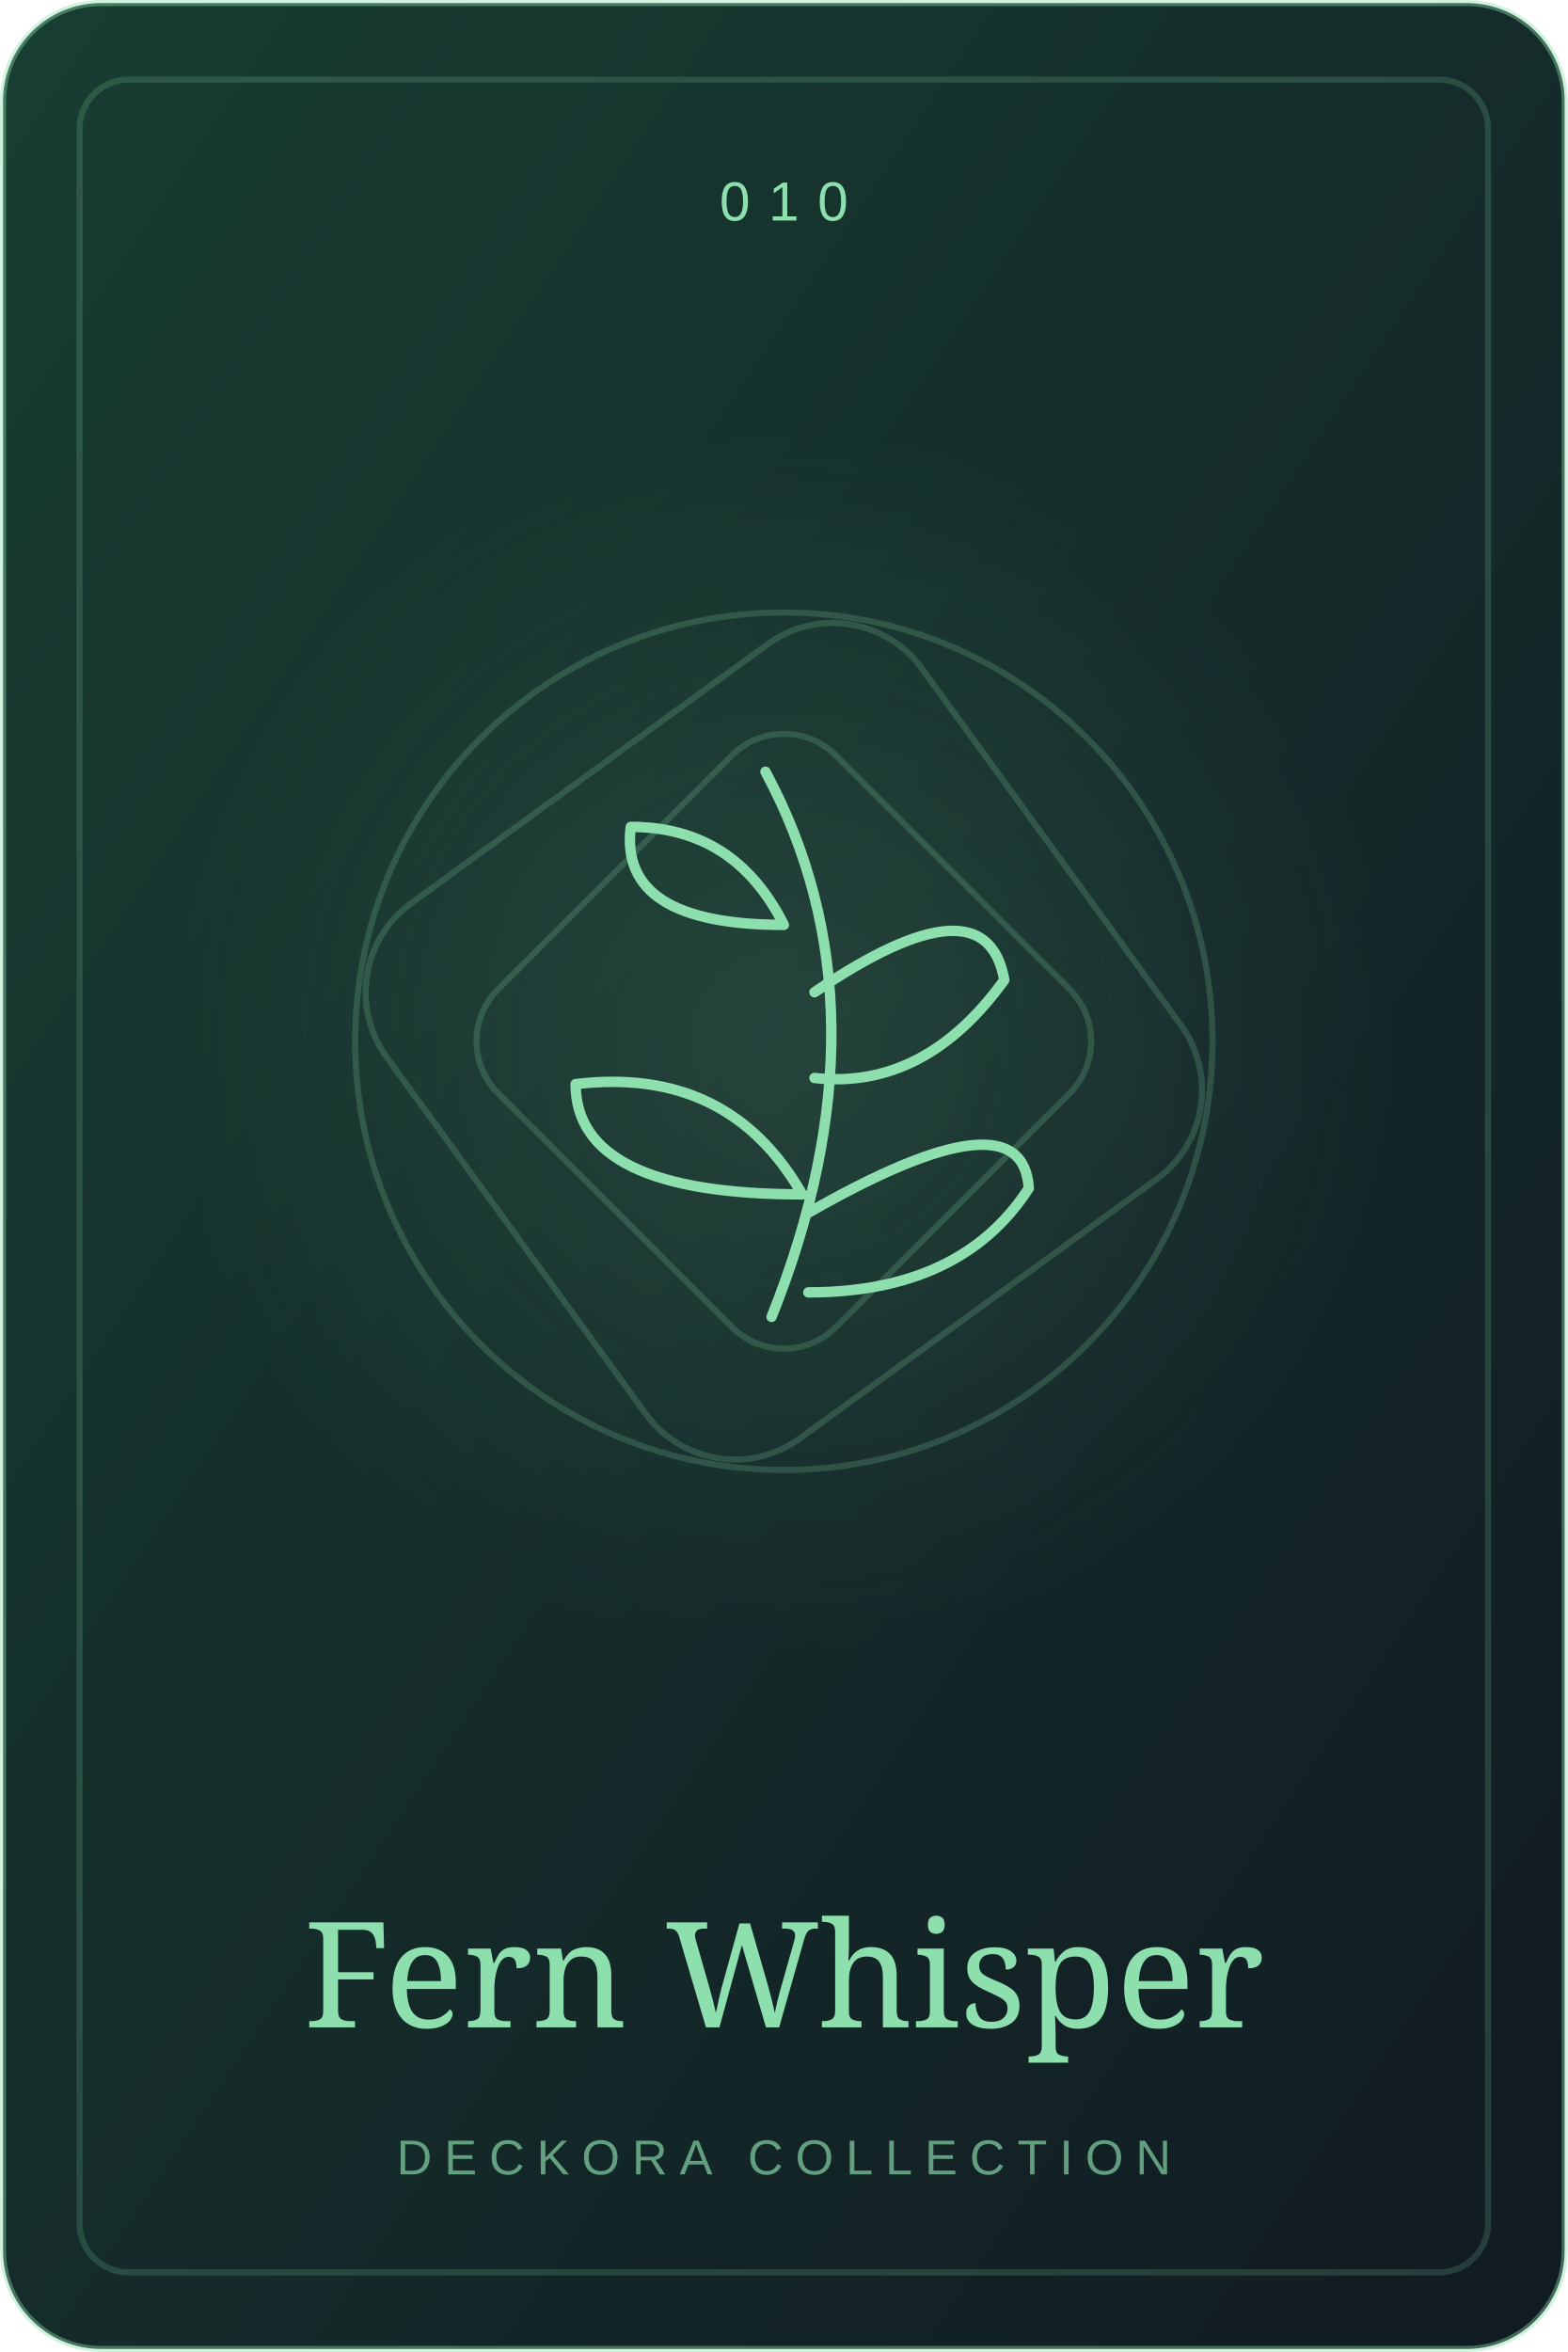
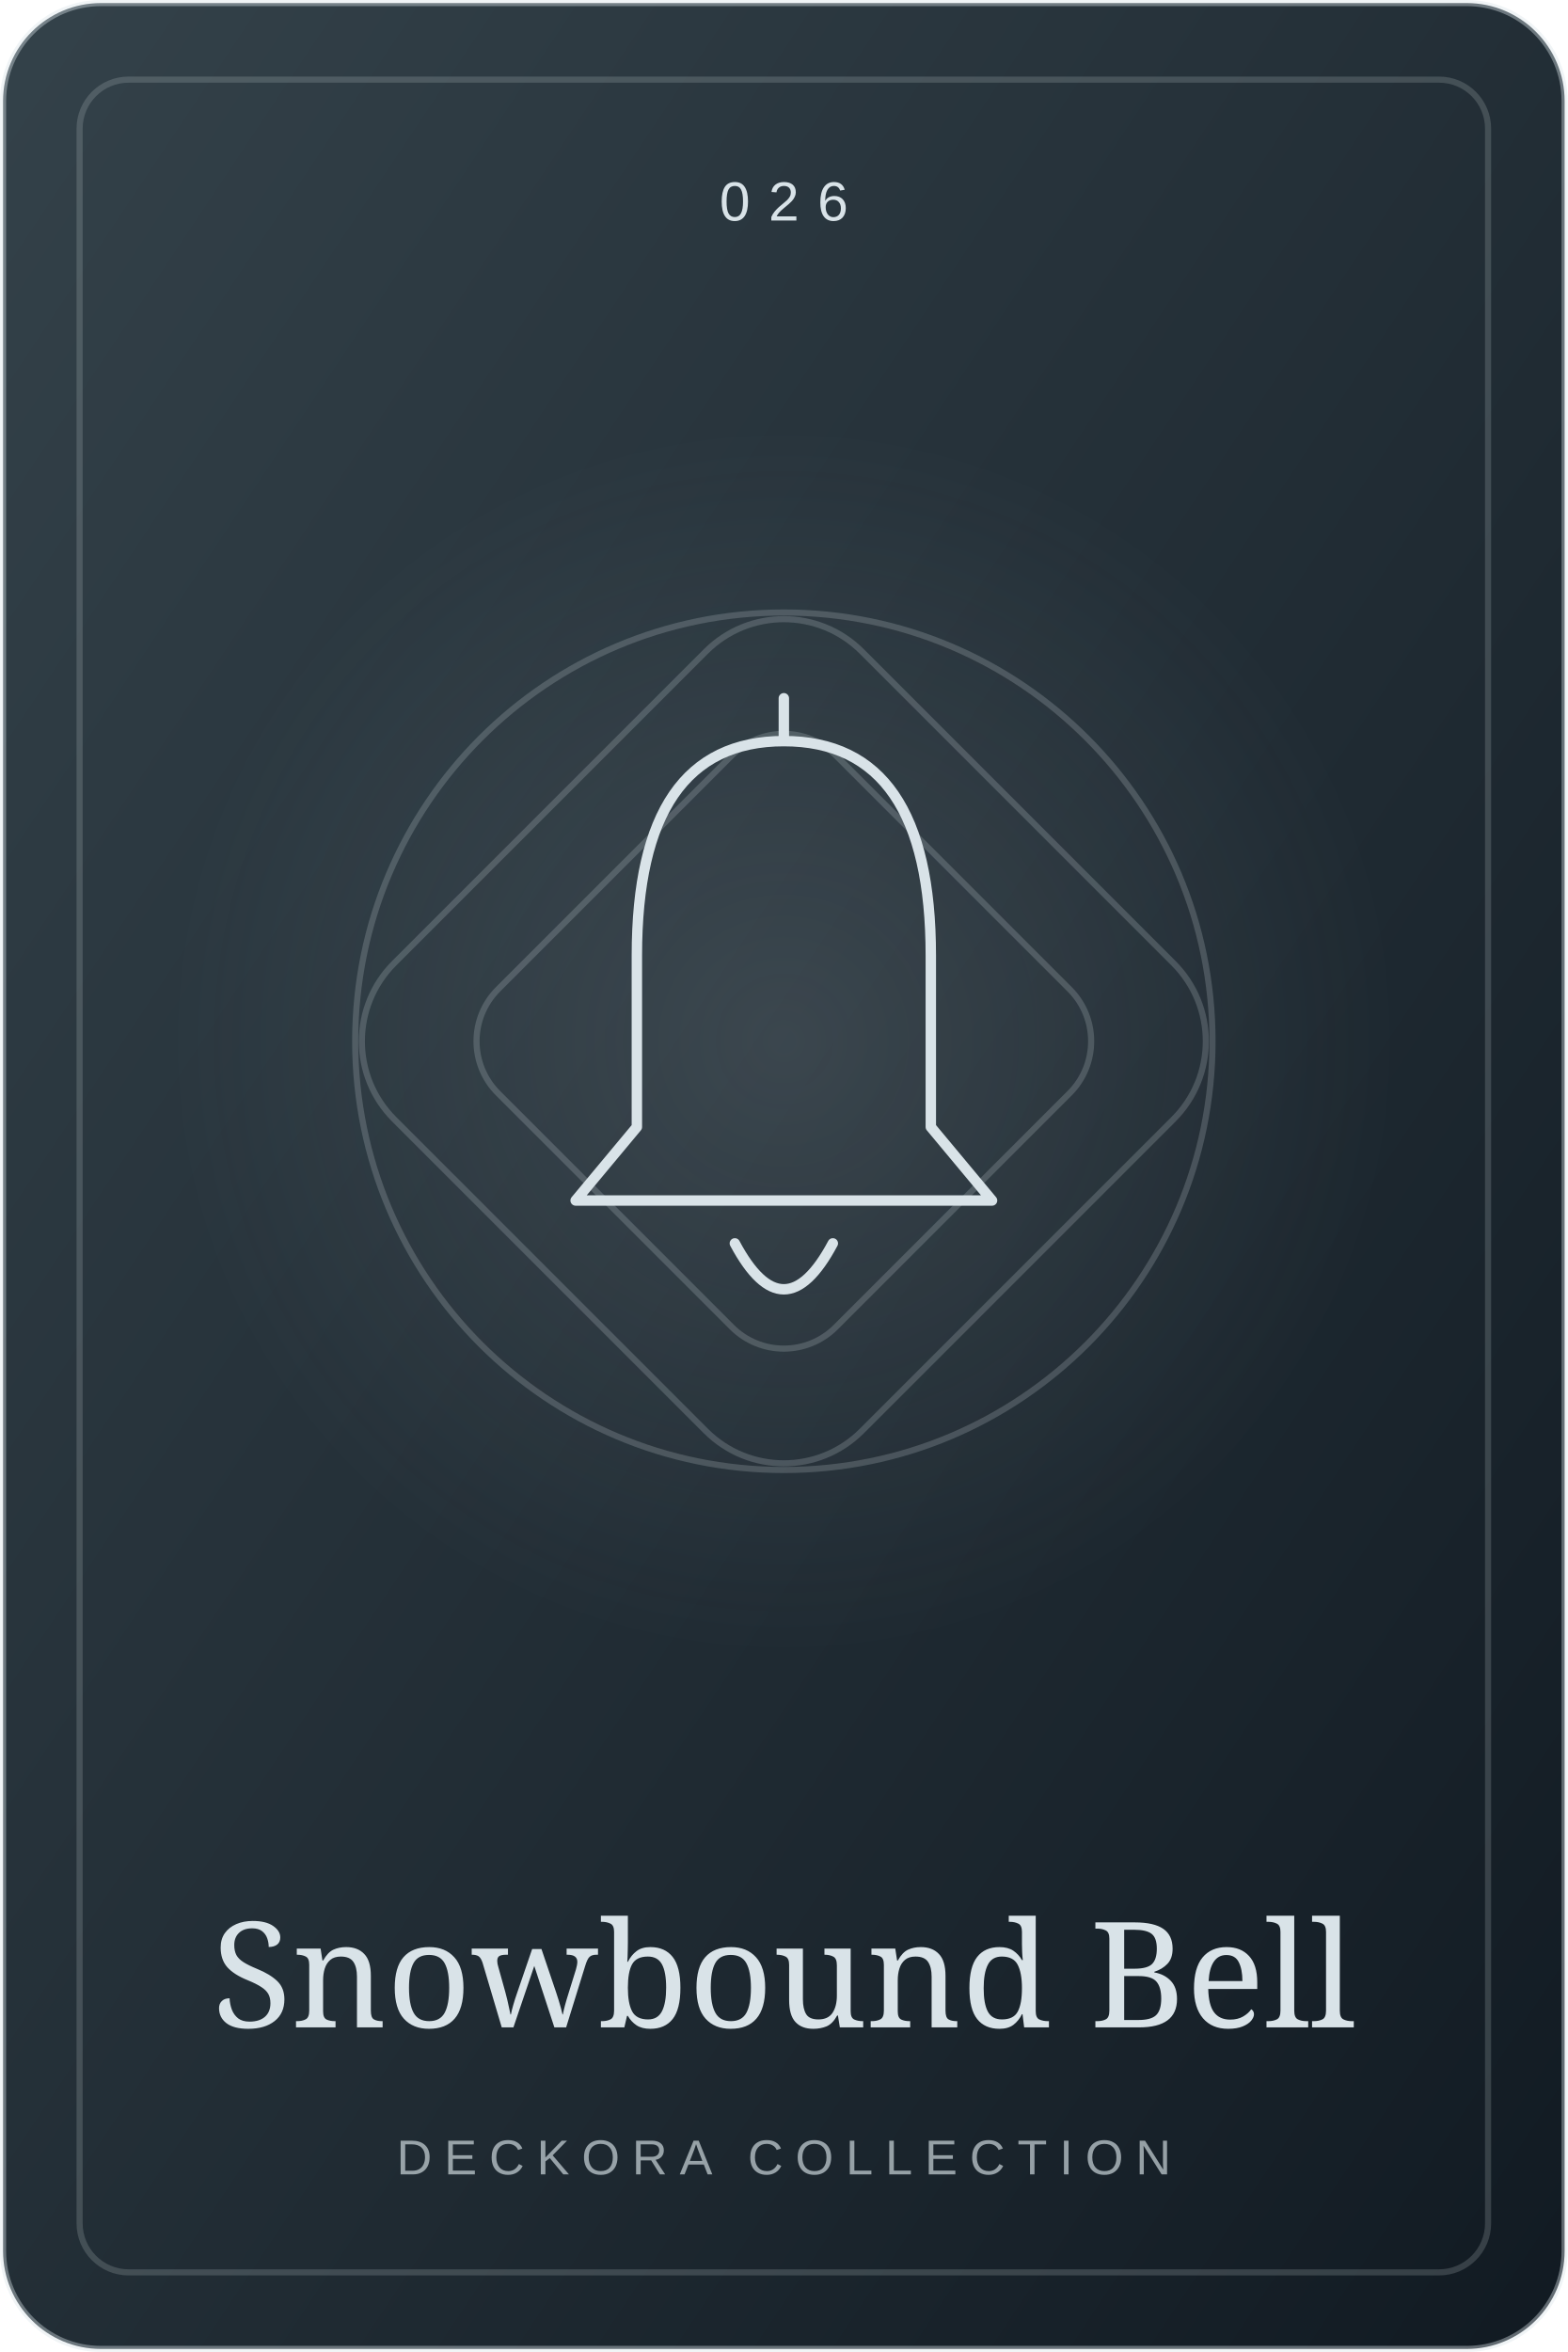
<svg xmlns="http://www.w3.org/2000/svg" width="256" height="384" viewBox="0 0 256 384">
  <defs>
    <linearGradient id="bg" x2="1" y2="1">
-       <stop stop-color="#183e32" />
+       <stop stop-color="#34424a" />
      <stop offset="1" stop-color="#111a22" />
    </linearGradient>
    <radialGradient id="halo">
-       <stop stop-color="#8de0ae" stop-opacity=".13" />
-       <stop offset="1" stop-color="#8de0ae" stop-opacity="0" />
+       <stop stop-color="#d9e3e8" stop-opacity=".13" />
+       <stop offset="1" stop-color="#d9e3e8" stop-opacity="0" />
    </radialGradient>
  </defs>
-   <rect x=".5" y=".5" width="255" height="383" rx="16" fill="url(#bg)" stroke="#8de0ae" stroke-opacity=".4" />
-   <rect x="13" y="13" width="230" height="358" rx="8" fill="none" stroke="#8de0ae" stroke-opacity=".18" />
+   <rect x=".5" y=".5" width="255" height="383" rx="16" fill="url(#bg)" stroke="#d9e3e8" stroke-opacity=".4" />
+   <rect x="13" y="13" width="230" height="358" rx="8" fill="none" stroke="#d9e3e8" stroke-opacity=".18" />
  <circle cx="128" cy="170" r="100" fill="url(#halo)" />
-   <g fill="none" stroke="#8de0ae" stroke-opacity=".2">
+   <g fill="none" stroke="#d9e3e8" stroke-opacity=".2">
    <circle cx="128" cy="170" r="70" />
-     <rect x="74" y="116" width="108" height="108" rx="18" transform="rotate(54 128 170)" />
+     <rect x="74" y="116" width="108" height="108" rx="18" transform="rotate(45 128 170)" />
    <rect x="89" y="131" width="78" height="78" rx="12" transform="rotate(45 128 170)" />
  </g>
-   <g fill="#8de0ae" stroke="#8de0ae" stroke-width="1.7" stroke-linecap="round" stroke-linejoin="round">
-     <path d="M126 215q20-50-1-89m6 69q-37 0-37-18 25-3 37 18m2-33q28-19 31-2-13 18-31 16m-5-25q-27 0-25-16 17 0 25 16m4 47q35-20 36-4-11 17-36 17" fill="none" />
+   <g fill="#d9e3e8" stroke="#d9e3e8" stroke-width="1.7" stroke-linecap="round" stroke-linejoin="round">
+     <path d="M104 184v-28q0-35 24-35t24 35v28l10 12H94Zm16 19q8 15 16 0M128 114v7" fill="none" />
  </g>
-   <text x="128" y="36" text-anchor="middle" fill="#8de0ae" font-family="Arial,sans-serif" font-size="9" letter-spacing="3">
-     010
+   <text x="128" y="36" text-anchor="middle" fill="#d9e3e8" font-family="Arial,sans-serif" font-size="9" letter-spacing="3">
+     026
  </text>
-   <text x="128" y="331" text-anchor="middle" fill="#8de0ae" font-family="Georgia,serif" font-size="24">
-     Fern Whisper
+   <text x="128" y="331" text-anchor="middle" fill="#d9e3e8" font-family="Georgia,serif" font-size="24">
+     Snowbound Bell
  </text>
-   <text x="128" y="355" text-anchor="middle" fill="#8de0ae" opacity=".65" font-family="Arial,sans-serif" font-size="8" letter-spacing="2">
+   <text x="128" y="355" text-anchor="middle" fill="#d9e3e8" opacity=".65" font-family="Arial,sans-serif" font-size="8" letter-spacing="2">
    DECKORA COLLECTION
  </text>
</svg>
